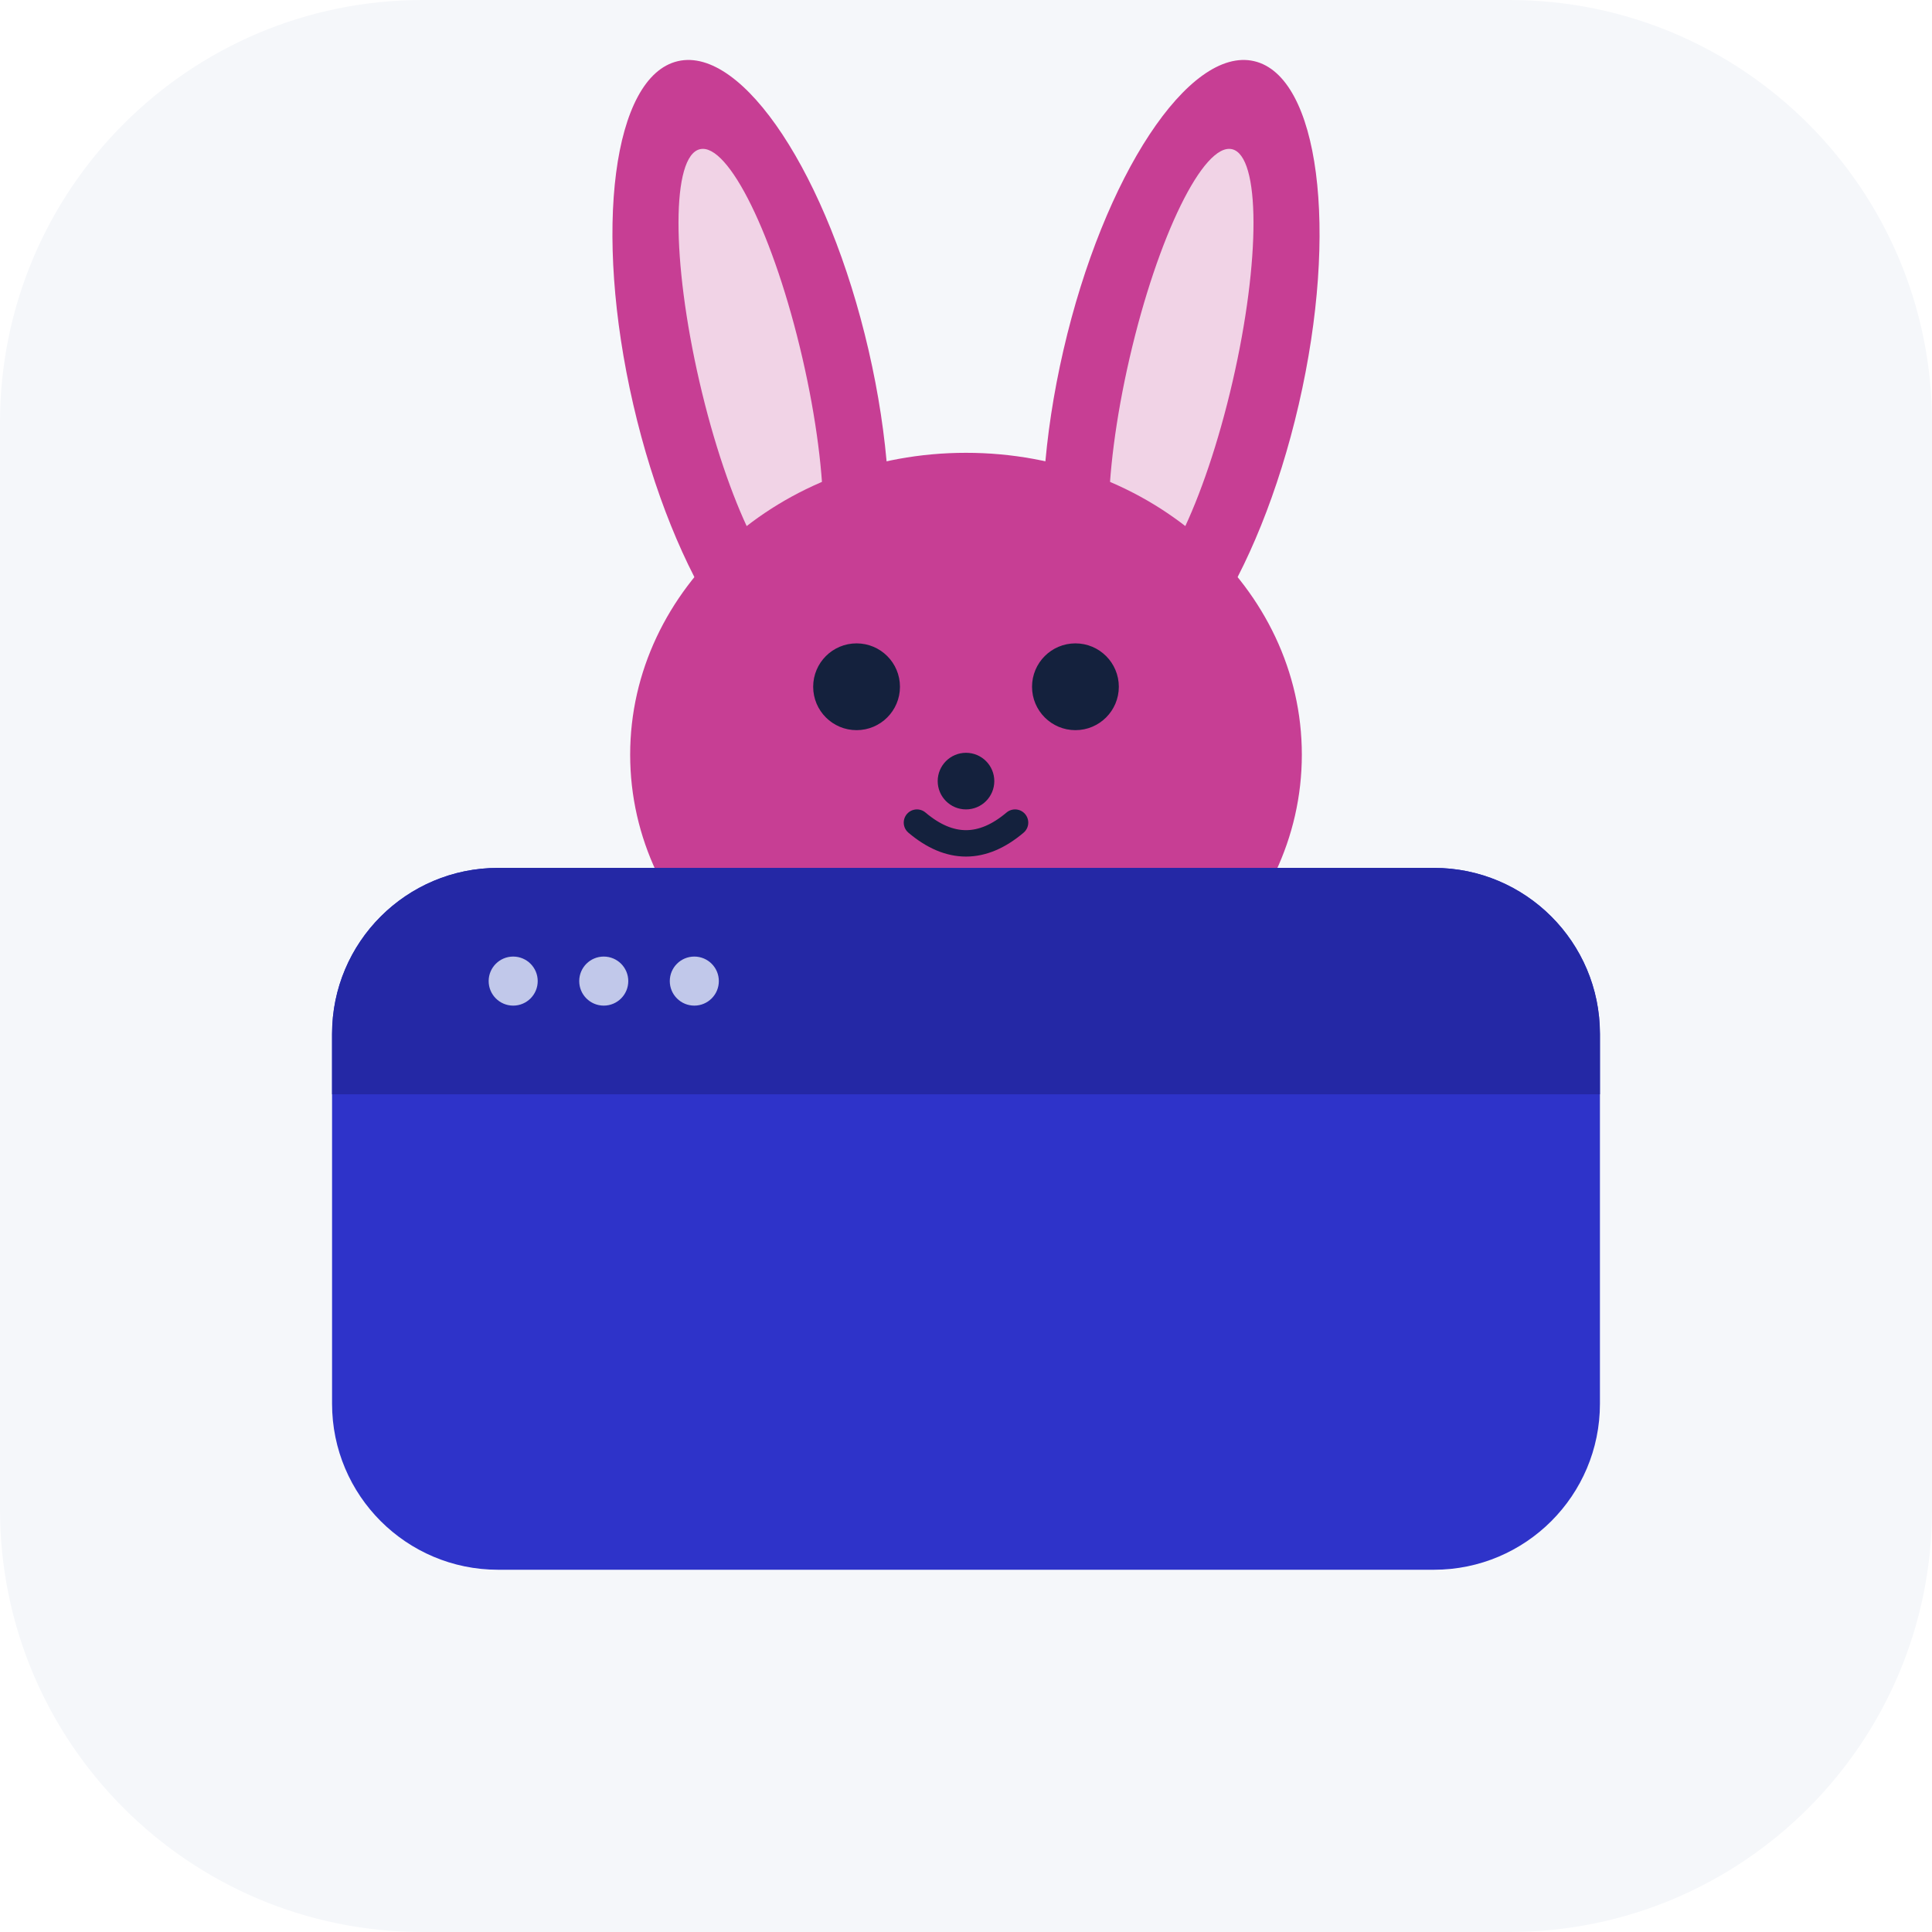
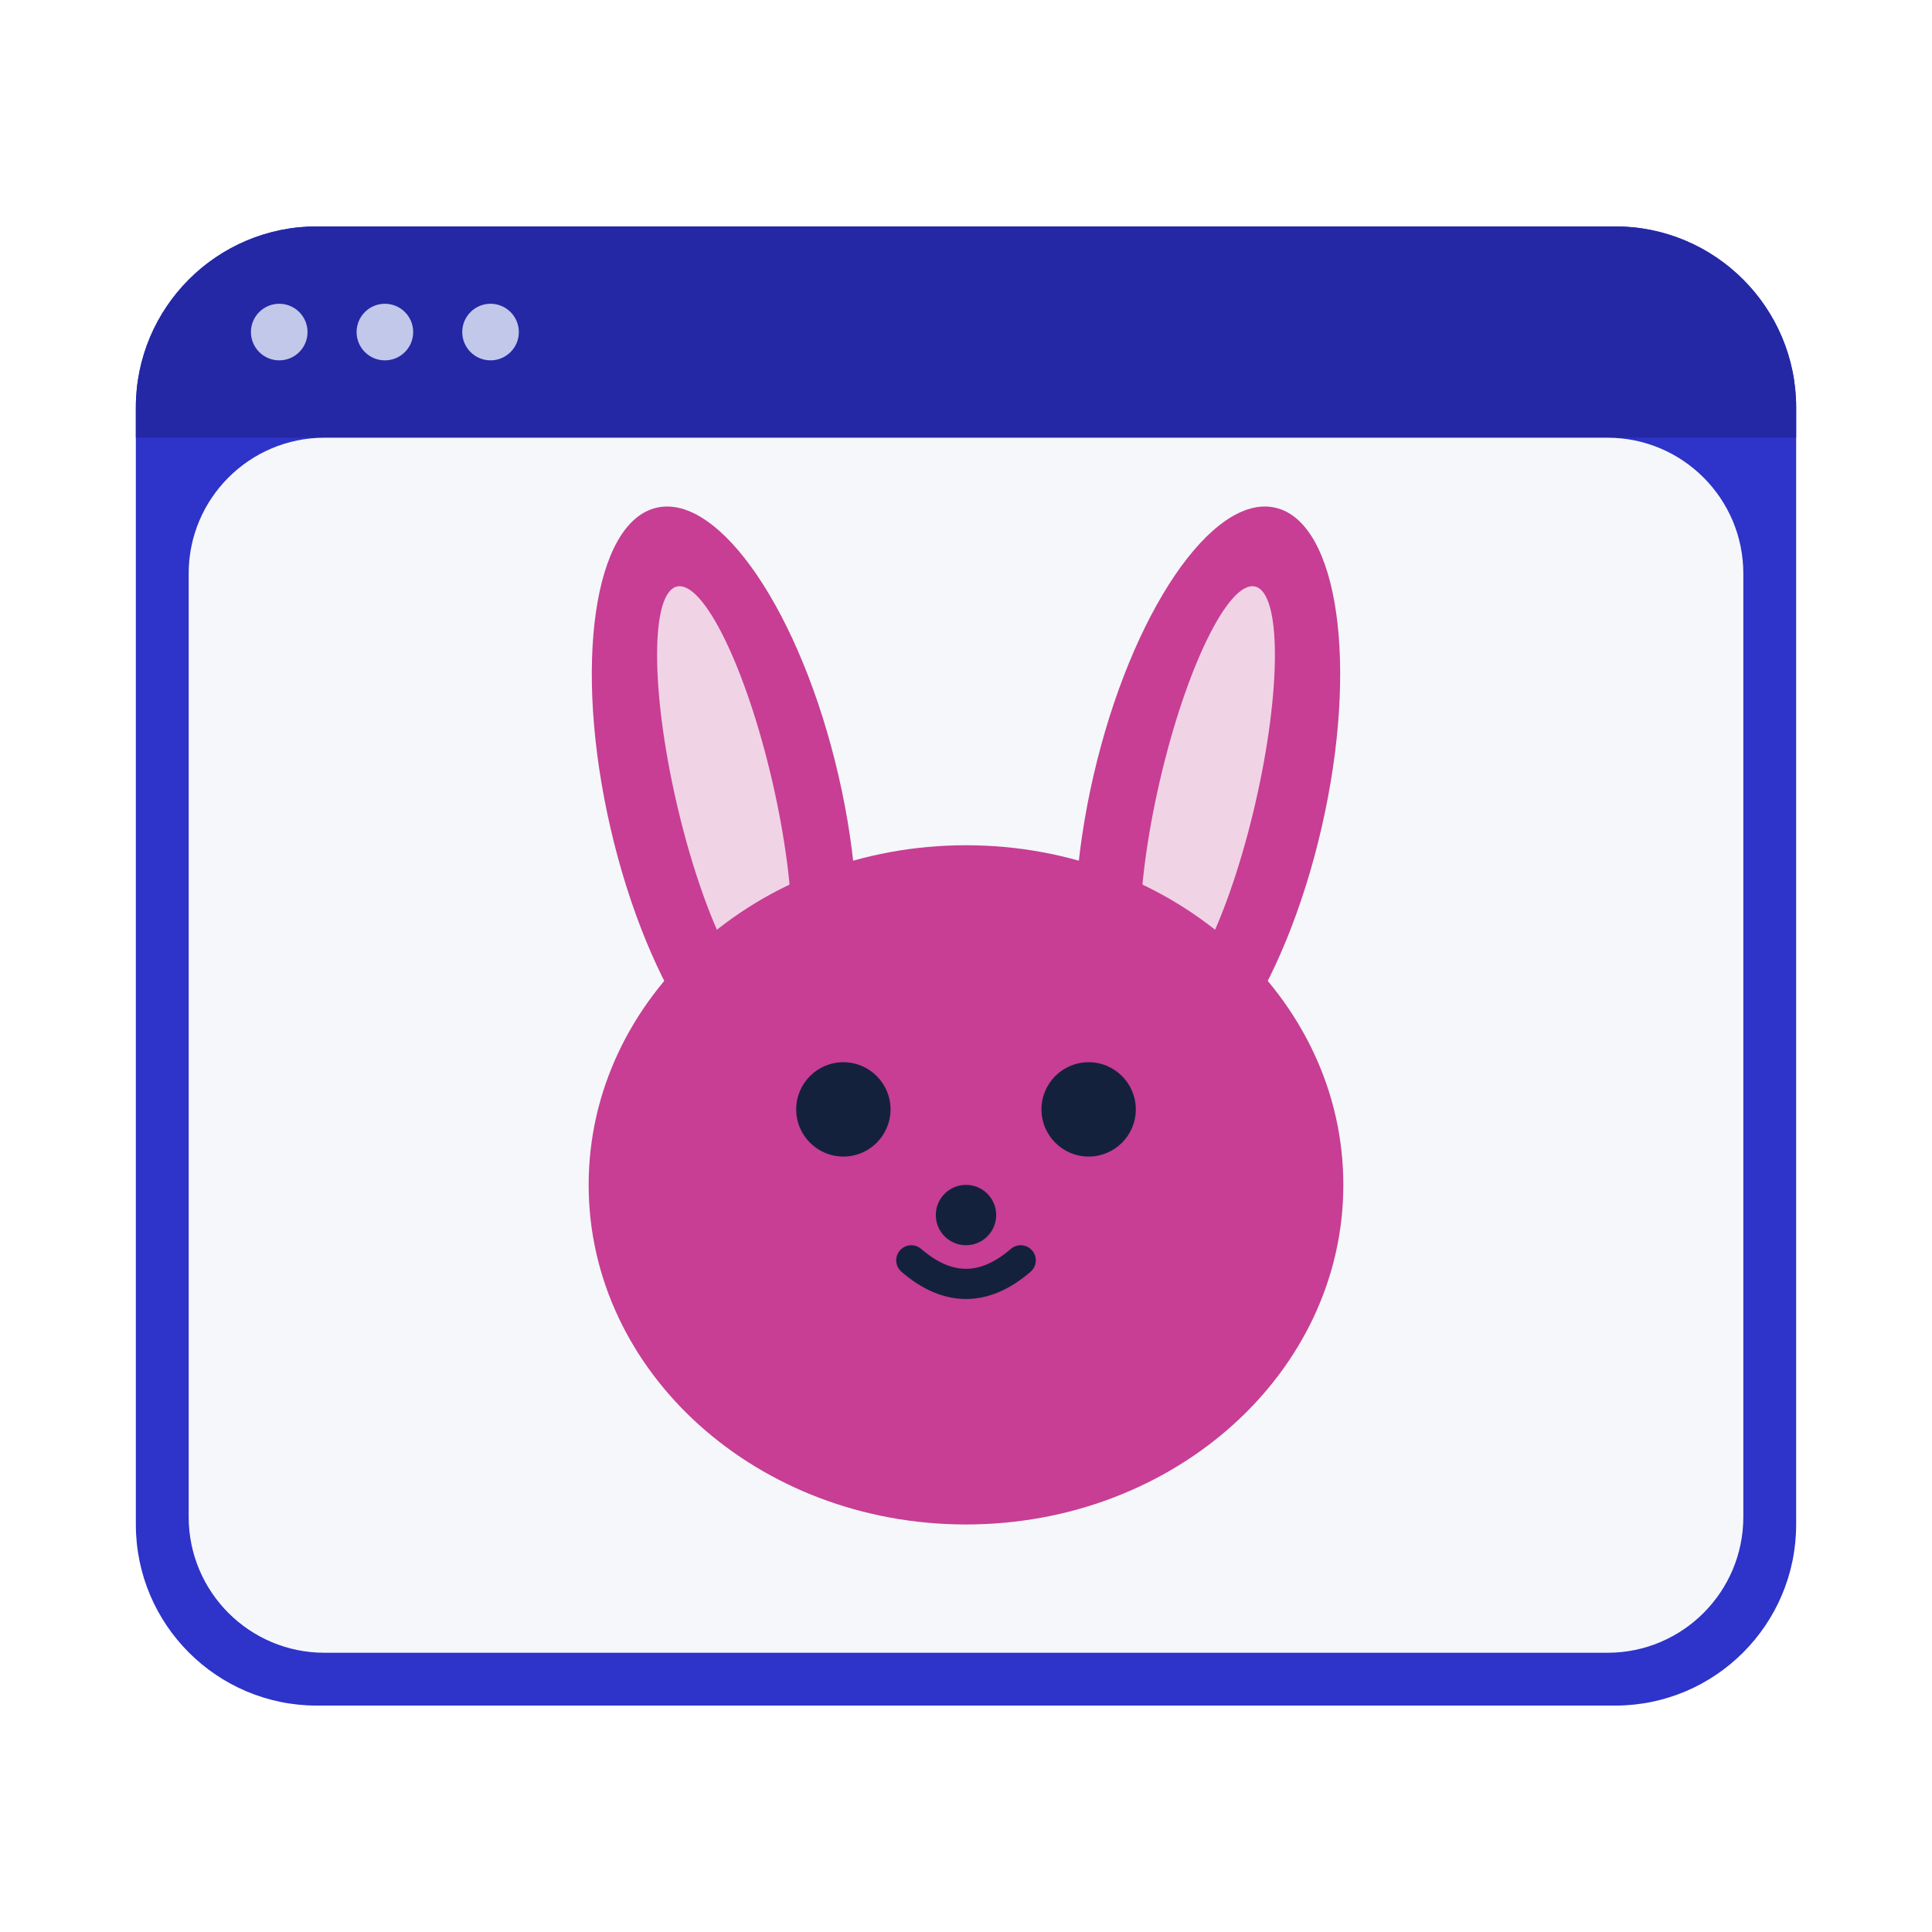
<svg xmlns="http://www.w3.org/2000/svg" viewBox="0 0 1024 1024" width="1024" height="1024">
-   <rect width="1024" height="1024" rx="224" fill="#F5F7FA" />
-   <ellipse cx="398" cy="200" rx="64" ry="172" transform="rotate(-13 398 200)" fill="#C73E94" />
-   <ellipse cx="398" cy="196" rx="28" ry="120" transform="rotate(-13 398 196)" fill="#F1D3E6" />
-   <ellipse cx="626" cy="200" rx="64" ry="172" transform="rotate(13 626 200)" fill="#C73E94" />
-   <ellipse cx="626" cy="196" rx="28" ry="120" transform="rotate(13 626 196)" fill="#F1D3E6" />
-   <ellipse cx="512" cy="400" rx="178" ry="160" fill="#C73E94" />
-   <circle cx="454" cy="364" r="23" fill="#14213D" />
-   <circle cx="570" cy="364" r="23" fill="#14213D" />
-   <circle cx="512" cy="414" r="15" fill="#14213D" />
-   <path d="M486 436 q26 22 52 0" fill="none" stroke="#14213D" stroke-width="14" stroke-linecap="round" />
-   <path d="M264 460 H760 A88 88 0 0 1 848 548 V744 A88 88 0 0 1 760 832 H264 A88 88 0 0 1 176 744 V548 A88 88 0 0 1 264 460 Z" fill="#2E33C9" />
-   <path d="M264 460 H760 A88 88 0 0 1 848 548 V580 H176 V548 A88 88 0 0 1 264 460 Z" fill="#2428A5" />
-   <circle cx="272" cy="520" r="13" fill="#E8F0FB" opacity="0.8" />
-   <circle cx="320" cy="520" r="13" fill="#E8F0FB" opacity="0.8" />
-   <circle cx="368" cy="520" r="13" fill="#E8F0FB" opacity="0.8" />
+   <rect x="72" y="120" width="880" height="784" rx="96" fill="#2E33C9" />
+   <path d="M168 120 H856 A96 96 0 0 1 952 216 V232 H72 V216 A96 96 0 0 1 168 120 Z" fill="#2428A5" />
+   <circle cx="148" cy="176" r="15" fill="#E8F0FB" opacity="0.8" />
+   <circle cx="204" cy="176" r="15" fill="#E8F0FB" opacity="0.8" />
+   <circle cx="260" cy="176" r="15" fill="#E8F0FB" opacity="0.8" />
+   <rect x="100" y="232" width="824" height="644" rx="72" fill="#F5F7FA" />
+   <ellipse cx="384" cy="425" rx="62" ry="160" transform="rotate(-13 384 425)" fill="#C73E94" />
+   <ellipse cx="384" cy="420" rx="26" ry="112" transform="rotate(-13 384 420)" fill="#F1D3E6" />
+   <ellipse cx="640" cy="425" rx="62" ry="160" transform="rotate(13 640 425)" fill="#C73E94" />
+   <ellipse cx="640" cy="420" rx="26" ry="112" transform="rotate(13 640 420)" fill="#F1D3E6" />
+   <ellipse cx="512" cy="628" rx="200" ry="180" fill="#C73E94" />
+   <circle cx="447" cy="588" r="25" fill="#14213D" />
+   <circle cx="577" cy="588" r="25" fill="#14213D" />
+   <circle cx="512" cy="644" r="16" fill="#14213D" />
+   <path d="M483 668 q29 25 58 0" fill="none" stroke="#14213D" stroke-width="16" stroke-linecap="round" />
</svg>
